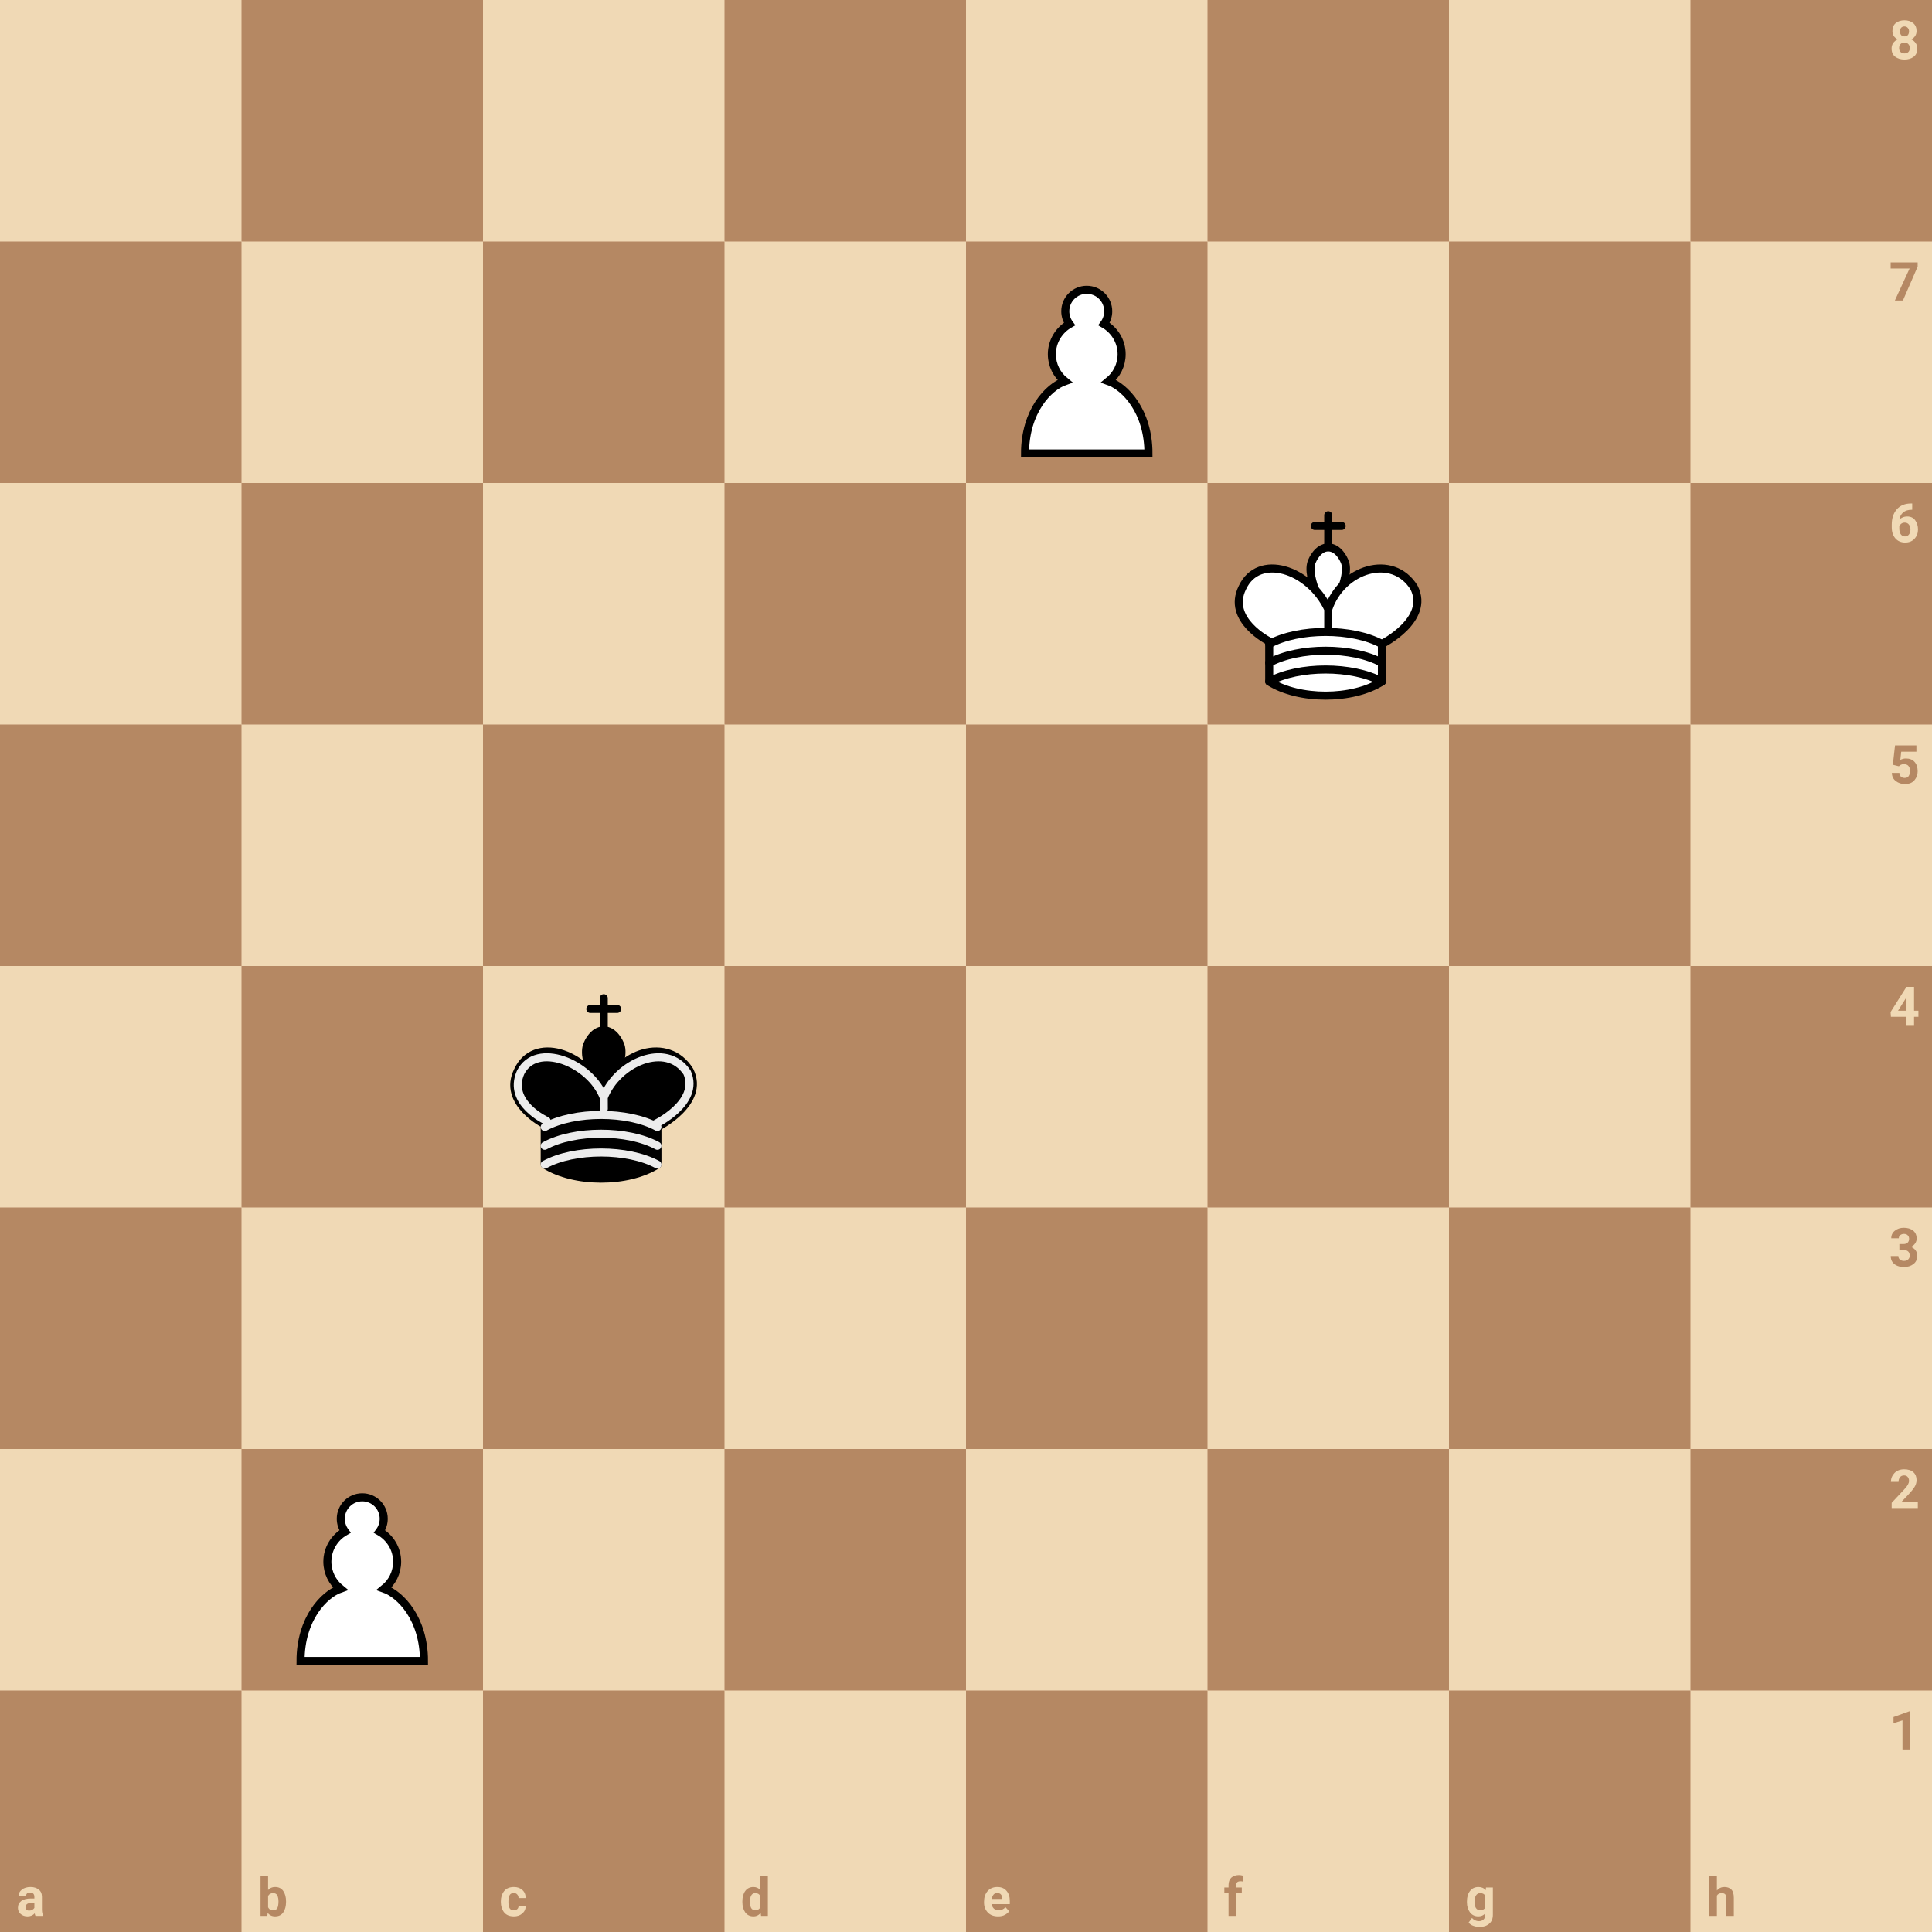
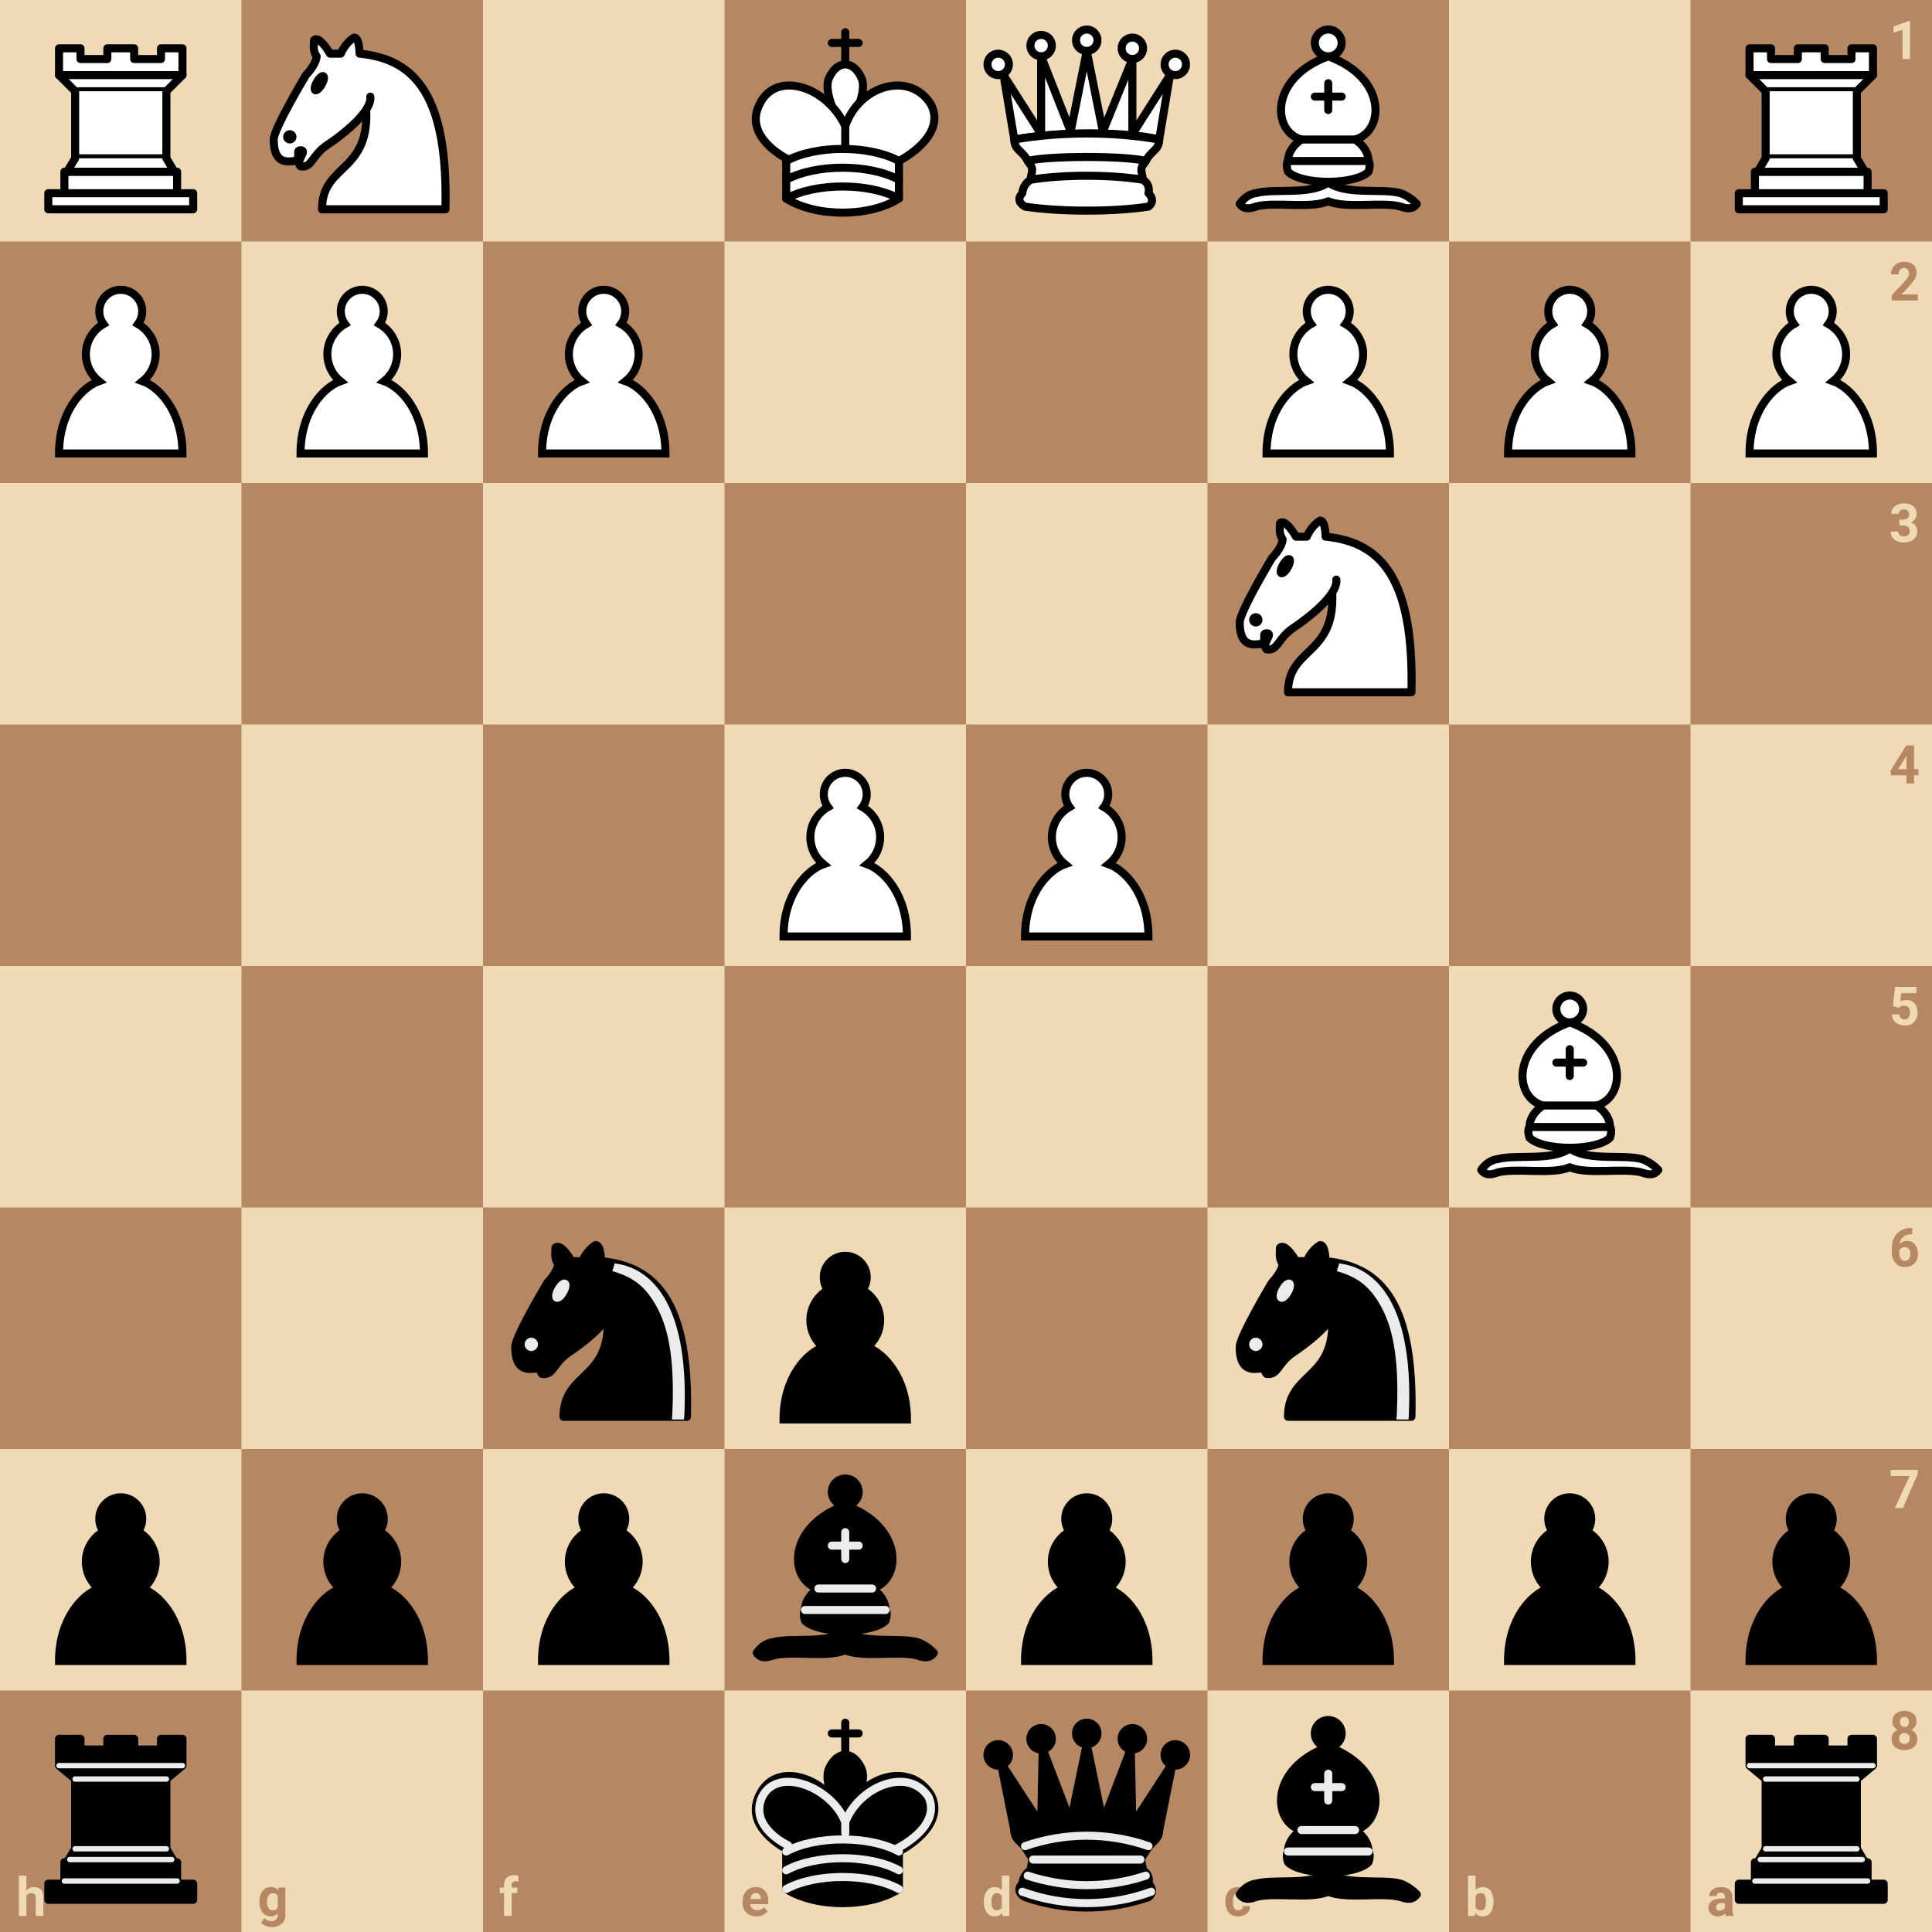
<svg xmlns="http://www.w3.org/2000/svg" viewBox="0 0 360 360" width="100%" height="100%">
  <defs>
    <g id="wP">
      <path d="M22.5 9c-2.21 0-4 1.79-4 4 0 .89.29 1.71.78 2.38C17.33 16.5 16 18.59 16 21c0 2.03.94 3.84 2.41 5.03-3 1.06-7.41 5.55-7.41 13.47h23c0-7.92-4.41-12.41-7.41-13.47 1.47-1.19 2.41-3 2.41-5.03 0-2.41-1.33-4.5-3.28-5.62.49-.67.78-1.49.78-2.38 0-2.21-1.79-4-4-4z" fill="#fff" stroke="#000" stroke-width="1.5" stroke-linecap="round" />
    </g>
    <g id="wN" fill="none" fill-rule="evenodd" stroke="#000" stroke-width="1.5" stroke-linecap="round" stroke-linejoin="round">
      <path d="M22 10c10.5 1 16.5 8 16 29H15c0-9 10-6.5 8-21" fill="#fff" />
      <path d="M24 18c.38 2.91-5.55 7.37-8 9-3 2-2.82 4.34-5 4-1.042-.94 1.41-3.04 0-3-1 0 .19 1.23-1 2-1 0-4.003 1-4-4 0-2 6-12 6-12s1.89-1.9 2-3.5c-.73-.994-.5-2-.5-3 1-1 3 2.5 3 2.5h2s.78-1.992 2.5-3c1 0 1 3 1 3" fill="#fff" />
      <path d="M9.5 25.5a.5.5 0 1 1-1 0 .5.5 0 1 1 1 0zm5.433-9.75a.5 1.5 30 1 1-.866-.5.5 1.5 30 1 1 .866.5z" fill="#000" />
    </g>
    <g id="wB" fill="none" fill-rule="evenodd" stroke="#000" stroke-width="1.5" stroke-linecap="round" stroke-linejoin="round">
      <g fill="#fff" stroke-linecap="butt">
        <path d="M9 36c3.39-.97 10.11.43 13.5-2 3.39 2.43 10.11 1.03 13.5 2 0 0 1.65.54 3 2-.68.97-1.65.99-3 .5-3.39-.97-10.11.46-13.5-1-3.39 1.46-10.11.03-13.5 1-1.354.49-2.323.47-3-.5 1.354-1.94 3-2 3-2z" />
        <path d="M15 32c2.5 2.5 12.5 2.5 15 0 .5-1.5 0-2 0-2 0-2.5-2.5-4-2.5-4 5.5-1.5 6-11.5-5-15.5-11 4-10.5 14-5 15.5 0 0-2.5 1.5-2.5 4 0 0-.5.5 0 2z" />
        <path d="M25 8a2.5 2.5 0 1 1-5 0 2.5 2.5 0 1 1 5 0z" />
      </g>
      <path d="M17.5 26h10M15 30h15m-7.5-14.5v5M20 18h5" stroke-linejoin="miter" />
    </g>
    <g id="wR" fill="#fff" fill-rule="evenodd" stroke="#000" stroke-width="1.5" stroke-linecap="round" stroke-linejoin="round">
      <path d="M9 39h27v-3H9v3zm3-3v-4h21v4H12zm-1-22V9h4v2h5V9h5v2h5V9h4v5" stroke-linecap="butt" />
      <path d="M34 14l-3 3H14l-3-3" />
      <path d="M31 17v12.5H14V17" stroke-linecap="butt" stroke-linejoin="miter" />
      <path d="M31 29.5l1.5 2.5h-20l1.5-2.5" />
      <path d="M11 14h23" fill="none" stroke-linejoin="miter" />
    </g>
    <g id="wQ" fill="#fff" fill-rule="evenodd" stroke="#000" stroke-width="1.5" stroke-linecap="round" stroke-linejoin="round">
      <path d="M8 12a2 2 0 1 1-4 0 2 2 0 1 1 4 0zm16.5-4.5a2 2 0 1 1-4 0 2 2 0 1 1 4 0zM41 12a2 2 0 1 1-4 0 2 2 0 1 1 4 0zM16 8.5a2 2 0 1 1-4 0 2 2 0 1 1 4 0zM33 9a2 2 0 1 1-4 0 2 2 0 1 1 4 0z" />
      <path d="M9 26c8.5-1.5 21-1.5 27 0l2-12-7 11V11l-5.5 13.5-3-15-3 15-5.5-14V25L7 14l2 12z" stroke-linecap="butt" />
      <path d="M9 26c0 2 1.5 2 2.5 4 1 1.5 1 1 .5 3.5-1.5 1-1.5 2.5-1.5 2.5-1.5 1.5.5 2.5.5 2.5 6.5 1 16.5 1 23 0 0 0 1.5-1 0-2.5 0 0 .5-1.5-1-2.5-.5-2.5-.5-2 .5-3.5 1-2 2.5-2 2.5-4-8.5-1.5-18.5-1.5-27 0z" stroke-linecap="butt" />
      <path d="M11.5 30c3.5-1 18.5-1 22 0M12 33.5c6-1 15-1 21 0" fill="none" />
    </g>
    <g id="wK" fill="none" fill-rule="evenodd" stroke="#000" stroke-width="1.5" stroke-linecap="round" stroke-linejoin="round">
      <path d="M22.5 11.63V6M20 8h5" stroke-linejoin="miter" />
      <path d="M22.5 25s4.5-7.5 3-10.5c0 0-1-2.5-3-2.5s-3 2.5-3 2.5c-1.5 3 3 10.5 3 10.5" fill="#fff" stroke-linecap="butt" stroke-linejoin="miter" />
      <path d="M11.5 37c5.5 3.5 15.5 3.5 21 0v-7s9-4.5 6-10.5c-4-6.5-13.5-3.5-16 4V27v-3.5c-3.5-7.5-13-10.5-16-4-3 6 5 10 5 10V37z" fill="#fff" />
      <path d="M11.5 30c5.5-3 15.5-3 21 0m-21 3.5c5.5-3 15.5-3 21 0m-21 3.5c5.5-3 15.5-3 21 0" />
    </g>
    <g id="bP">
      <path d="M22.5 9c-2.21 0-4 1.79-4 4 0 .89.29 1.71.78 2.38C17.33 16.5 16 18.59 16 21c0 2.03.94 3.84 2.41 5.03-3 1.06-7.41 5.55-7.41 13.47h23c0-7.92-4.41-12.41-7.41-13.47 1.47-1.19 2.41-3 2.41-5.03 0-2.41-1.33-4.5-3.28-5.62.49-.67.78-1.49.78-2.38 0-2.21-1.79-4-4-4z" fill="#000" stroke="#000" stroke-width="1.5" stroke-linecap="round" />
    </g>
    <g id="bN" fill="none" fill-rule="evenodd" stroke="#000" stroke-width="1.5" stroke-linecap="round" stroke-linejoin="round">
      <path d="M22 10c10.5 1 16.5 8 16 29H15c0-9 10-6.5 8-21" fill="#000" />
      <path d="M24 18c.38 2.91-5.55 7.37-8 9-3 2-2.82 4.34-5 4-1.042-.94 1.41-3.04 0-3-1 0 .19 1.23-1 2-1 0-4.003 1-4-4 0-2 6-12 6-12s1.89-1.9 2-3.5c-.73-.994-.5-2-.5-3 1-1 3 2.5 3 2.5h2s.78-1.992 2.5-3c1 0 1 3 1 3" fill="#000" />
      <path d="M9.5 25.5a.5.5 0 1 1-1 0 .5.5 0 1 1 1 0zm5.433-9.75a.5 1.5 30 1 1-.866-.5.5 1.5 30 1 1 .866.5z" fill="#ececec" stroke="#ececec" />
      <path d="M24.55 10.4l-.45 1.45.5.15c3.15 1 5.65 2.49 7.9 6.75S35.75 29.06 35.25 39l-.05.5h2.25l.05-.5c.5-10.06-.88-16.85-3.25-21.34-2.37-4.49-5.79-6.64-9.19-7.16l-.51-.1z" fill="#ececec" stroke="none" />
    </g>
    <g id="bB" fill="none" fill-rule="evenodd" stroke="#000" stroke-width="1.5" stroke-linecap="round" stroke-linejoin="round">
      <g fill="#000" stroke-linecap="butt">
        <path d="M9 36c3.39-.97 10.11.43 13.5-2 3.39 2.43 10.11 1.03 13.5 2 0 0 1.65.54 3 2-.68.97-1.65.99-3 .5-3.39-.97-10.11.46-13.5-1-3.39 1.46-10.11.03-13.5 1-1.354.49-2.323.47-3-.5 1.354-1.94 3-2 3-2z" />
        <path d="M15 32c2.5 2.5 12.5 2.5 15 0 .5-1.5 0-2 0-2 0-2.5-2.5-4-2.5-4 5.5-1.5 6-11.5-5-15.5-11 4-10.5 14-5 15.5 0 0-2.5 1.5-2.5 4 0 0-.5.5 0 2z" />
        <path d="M25 8a2.5 2.5 0 1 1-5 0 2.5 2.5 0 1 1 5 0z" />
      </g>
      <path d="M17.5 26h10M15 30h15m-7.5-14.5v5M20 18h5" stroke="#ececec" stroke-linejoin="miter" />
    </g>
    <g id="bR" fill-rule="evenodd" stroke="#000" stroke-width="1.5" stroke-linecap="round" stroke-linejoin="round">
      <path d="M9 39h27v-3H9v3zm3.5-7l1.5-2.5h17l1.5 2.5h-20zm-.5 4v-4h21v4H12z" stroke-linecap="butt" fill="#000" />
      <path d="M14 29.5v-13h17v13H14z" stroke-linecap="butt" stroke-linejoin="miter" fill="#000" />
      <path d="M14 16.5L11 14h23l-3 2.5H14zM11 14V9h4v2h5V9h5v2h5V9h4v5H11z" stroke-linecap="butt" fill="#000" />
      <path d="M12 35.5h21m-20-4h19m-18-2h17m-17-13h17M11 14h23" fill="none" stroke="#ececec" stroke-width="1" stroke-linejoin="miter" />
    </g>
    <g id="bQ" fill-rule="evenodd" stroke="#000" stroke-width="1.5" stroke-linecap="round" stroke-linejoin="round">
      <g stroke="none" fill="#000">
        <circle cx="6" cy="12" r="2.75" />
        <circle cx="14" cy="9" r="2.75" />
        <circle cx="22.5" cy="8" r="2.75" />
        <circle cx="31" cy="9" r="2.75" />
        <circle cx="39" cy="12" r="2.75" />
      </g>
      <path d="M9 26c8.5-1.5 21-1.5 27 0l2.5-12.5L31 25l-.3-14.1-5.2 13.6-3-14.5-3 14.5-5.2-13.6L14 25 6.5 13.5 9 26z" stroke-linecap="butt" fill="#000" />
      <path d="M9 26c0 2 1.5 2 2.5 4 1 1.5 1 1 .5 3.5-1.5 1-1.5 2.5-1.5 2.5-1.5 1.5.5 2.5.5 2.5 6.5 1 16.5 1 23 0 0 0 1.5-1 0-2.5 0 0 .5-1.5-1-2.5-.5-2.5-.5-2 .5-3.5 1-2 2.5-2 2.5-4-8.5-1.5-18.5-1.5-27 0z" stroke-linecap="butt" fill="#000" />
      <path d="M11 38.5a35 35 1 0 0 23 0" fill="none" stroke-linecap="butt" />
      <path d="M11 29a35 35 1 0 1 23 0m-21.5 2.5h20m-21 3a35 35 1 0 0 22 0m-23 3a35 35 1 0 0 24 0" fill="none" stroke="#ececec" />
    </g>
    <g id="bK" fill="none" fill-rule="evenodd" stroke="#000" stroke-width="1.5" stroke-linecap="round" stroke-linejoin="round">
      <path d="M22.5 11.63V6" stroke-linejoin="miter" />
      <path d="M22.5 25s4.5-7.5 3-10.5c0 0-1-2.5-3-2.5s-3 2.5-3 2.5c-1.5 3 3 10.5 3 10.5" fill="#000" stroke-linecap="butt" stroke-linejoin="miter" />
      <path d="M11.5 37c5.5 3.5 15.5 3.5 21 0v-7s9-4.5 6-10.5c-4-6.5-13.5-3.5-16 4V27v-3.5c-3.5-7.5-13-10.5-16-4-3 6 5 10 5 10V37z" fill="#000" />
      <path d="M20 8h5" stroke-linejoin="miter" />
      <path d="M32 29.5s8.5-4 6.03-9.65C34.15 14 25 18 22.5 24.5l.01 2.1-.01-2.1C20 18 9.906 14 6.997 19.85c-2.497 5.65 4.853 9 4.853 9" stroke="#ececec" />
      <path d="M11.5 30c5.5-3 15.5-3 21 0m-21 3.5c5.5-3 15.5-3 21 0m-21 3.5c5.5-3 15.5-3 21 0" stroke="#ececec" />
    </g>
  </defs>
  <rect width="360" height="360" fill="#f0d9b5" />
  <g fill="#b58863">
    <rect x="45" y="0" width="45" height="45" />
    <rect x="135" y="0" width="45" height="45" />
    <rect x="225" y="0" width="45" height="45" />
    <rect x="315" y="0" width="45" height="45" />
    <rect x="0" y="45" width="45" height="45" />
    <rect x="90" y="45" width="45" height="45" />
    <rect x="180" y="45" width="45" height="45" />
    <rect x="270" y="45" width="45" height="45" />
    <rect x="45" y="90" width="45" height="45" />
    <rect x="135" y="90" width="45" height="45" />
    <rect x="225" y="90" width="45" height="45" />
    <rect x="315" y="90" width="45" height="45" />
    <rect x="0" y="135" width="45" height="45" />
    <rect x="90" y="135" width="45" height="45" />
    <rect x="180" y="135" width="45" height="45" />
    <rect x="270" y="135" width="45" height="45" />
    <rect x="45" y="180" width="45" height="45" />
    <rect x="135" y="180" width="45" height="45" />
    <rect x="225" y="180" width="45" height="45" />
    <rect x="315" y="180" width="45" height="45" />
    <rect x="0" y="225" width="45" height="45" />
    <rect x="90" y="225" width="45" height="45" />
    <rect x="180" y="225" width="45" height="45" />
    <rect x="270" y="225" width="45" height="45" />
    <rect x="45" y="270" width="45" height="45" />
    <rect x="135" y="270" width="45" height="45" />
    <rect x="225" y="270" width="45" height="45" />
    <rect x="315" y="270" width="45" height="45" />
    <rect x="0" y="315" width="45" height="45" />
    <rect x="90" y="315" width="45" height="45" />
    <rect x="180" y="315" width="45" height="45" />
    <rect x="270" y="315" width="45" height="45" />
  </g>
  <g font-family="-apple-system,BlinkMacSystemFont,'Segoe UI',Roboto,sans-serif" font-size="10" font-weight="bold">
-     <text x="3" y="357" fill="#f0d9b5">a</text>
-     <text x="48" y="357" fill="#b58863">b</text>
-     <text x="93" y="357" fill="#f0d9b5">c</text>
-     <text x="138" y="357" fill="#b58863">d</text>
-     <text x="183" y="357" fill="#f0d9b5">e</text>
-     <text x="228" y="357" fill="#b58863">f</text>
-     <text x="273" y="357" fill="#f0d9b5">g</text>
-     <text x="318" y="357" fill="#b58863">h</text>
-     <text x="352" y="11" fill="#f0d9b5">8</text>
-     <text x="352" y="56" fill="#b58863">7</text>
-     <text x="352" y="101" fill="#f0d9b5">6</text>
-     <text x="352" y="146" fill="#b58863">5</text>
-     <text x="352" y="191" fill="#f0d9b5">4</text>
-     <text x="352" y="236" fill="#b58863">3</text>
-     <text x="352" y="281" fill="#f0d9b5">2</text>
-     <text x="352" y="326" fill="#b58863">1</text>
+     <text x="3" y="357" fill="#f0d9b5">h</text>
+     <text x="48" y="357" fill="#b58863">g</text>
+     <text x="93" y="357" fill="#f0d9b5">f</text>
+     <text x="138" y="357" fill="#b58863">e</text>
+     <text x="183" y="357" fill="#f0d9b5">d</text>
+     <text x="228" y="357" fill="#b58863">c</text>
+     <text x="273" y="357" fill="#f0d9b5">b</text>
+     <text x="318" y="357" fill="#b58863">a</text>
+     <text x="352" y="11" fill="#f0d9b5">1</text>
+     <text x="352" y="56" fill="#b58863">2</text>
+     <text x="352" y="101" fill="#f0d9b5">3</text>
+     <text x="352" y="146" fill="#b58863">4</text>
+     <text x="352" y="191" fill="#f0d9b5">5</text>
+     <text x="352" y="236" fill="#b58863">6</text>
+     <text x="352" y="281" fill="#f0d9b5">7</text>
+     <text x="352" y="326" fill="#b58863">8</text>
  </g>
  <g>
-     <use href="#wP" x="180" y="45" />
-     <use href="#wK" x="225" y="90" />
-     <use href="#bK" x="90" y="180" />
-     <use href="#wP" x="45" y="270" />
+     <use href="#bR" x="315" y="315" />
+     <use href="#bB" x="225" y="315" />
+     <use href="#bQ" x="180" y="315" />
+     <use href="#bK" x="135" y="315" />
+     <use href="#bR" x="0" y="315" />
+     <use href="#bP" x="315" y="270" />
+     <use href="#bP" x="270" y="270" />
+     <use href="#bP" x="225" y="270" />
+     <use href="#bP" x="180" y="270" />
+     <use href="#bB" x="135" y="270" />
+     <use href="#bP" x="90" y="270" />
+     <use href="#bP" x="45" y="270" />
+     <use href="#bP" x="0" y="270" />
+     <use href="#bN" x="225" y="225" />
+     <use href="#bP" x="135" y="225" />
+     <use href="#bN" x="90" y="225" />
+     <use href="#wB" x="270" y="180" />
+     <use href="#wP" x="180" y="135" />
+     <use href="#wP" x="135" y="135" />
+     <use href="#wN" x="225" y="90" />
+     <use href="#wP" x="315" y="45" />
+     <use href="#wP" x="270" y="45" />
+     <use href="#wP" x="225" y="45" />
+     <use href="#wP" x="90" y="45" />
+     <use href="#wP" x="45" y="45" />
+     <use href="#wP" x="0" y="45" />
+     <use href="#wR" x="315" y="0" />
+     <use href="#wB" x="225" y="0" />
+     <use href="#wQ" x="180" y="0" />
+     <use href="#wK" x="135" y="0" />
+     <use href="#wN" x="45" y="0" />
+     <use href="#wR" x="0" y="0" />
  </g>
</svg>
